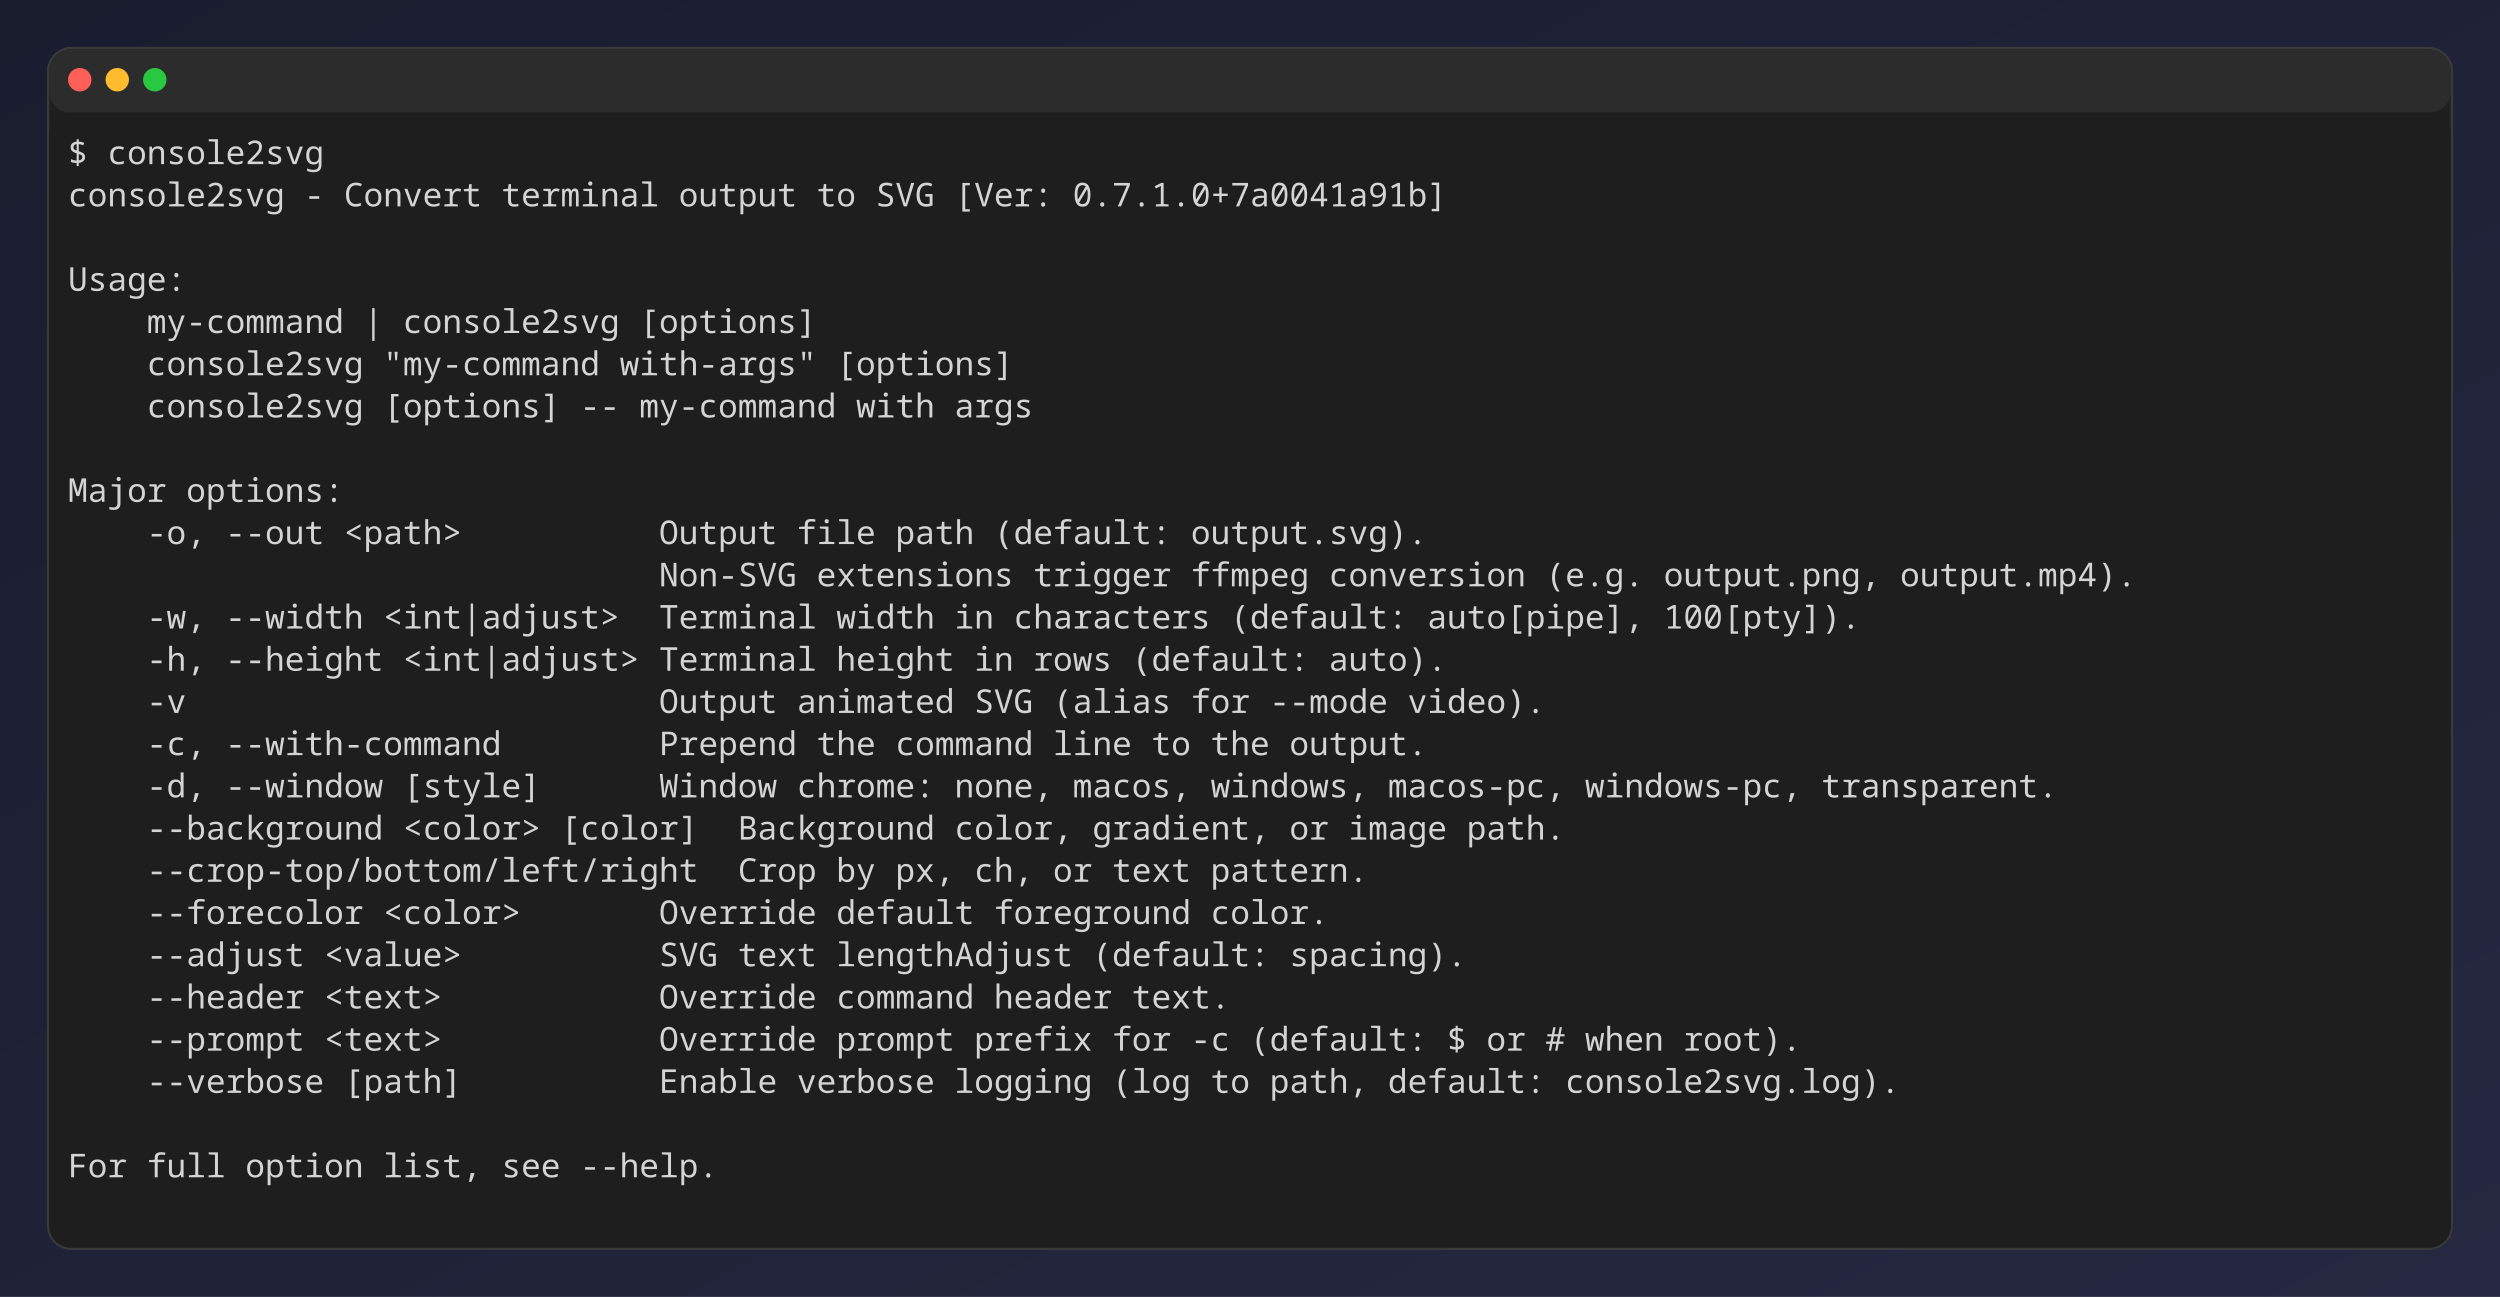
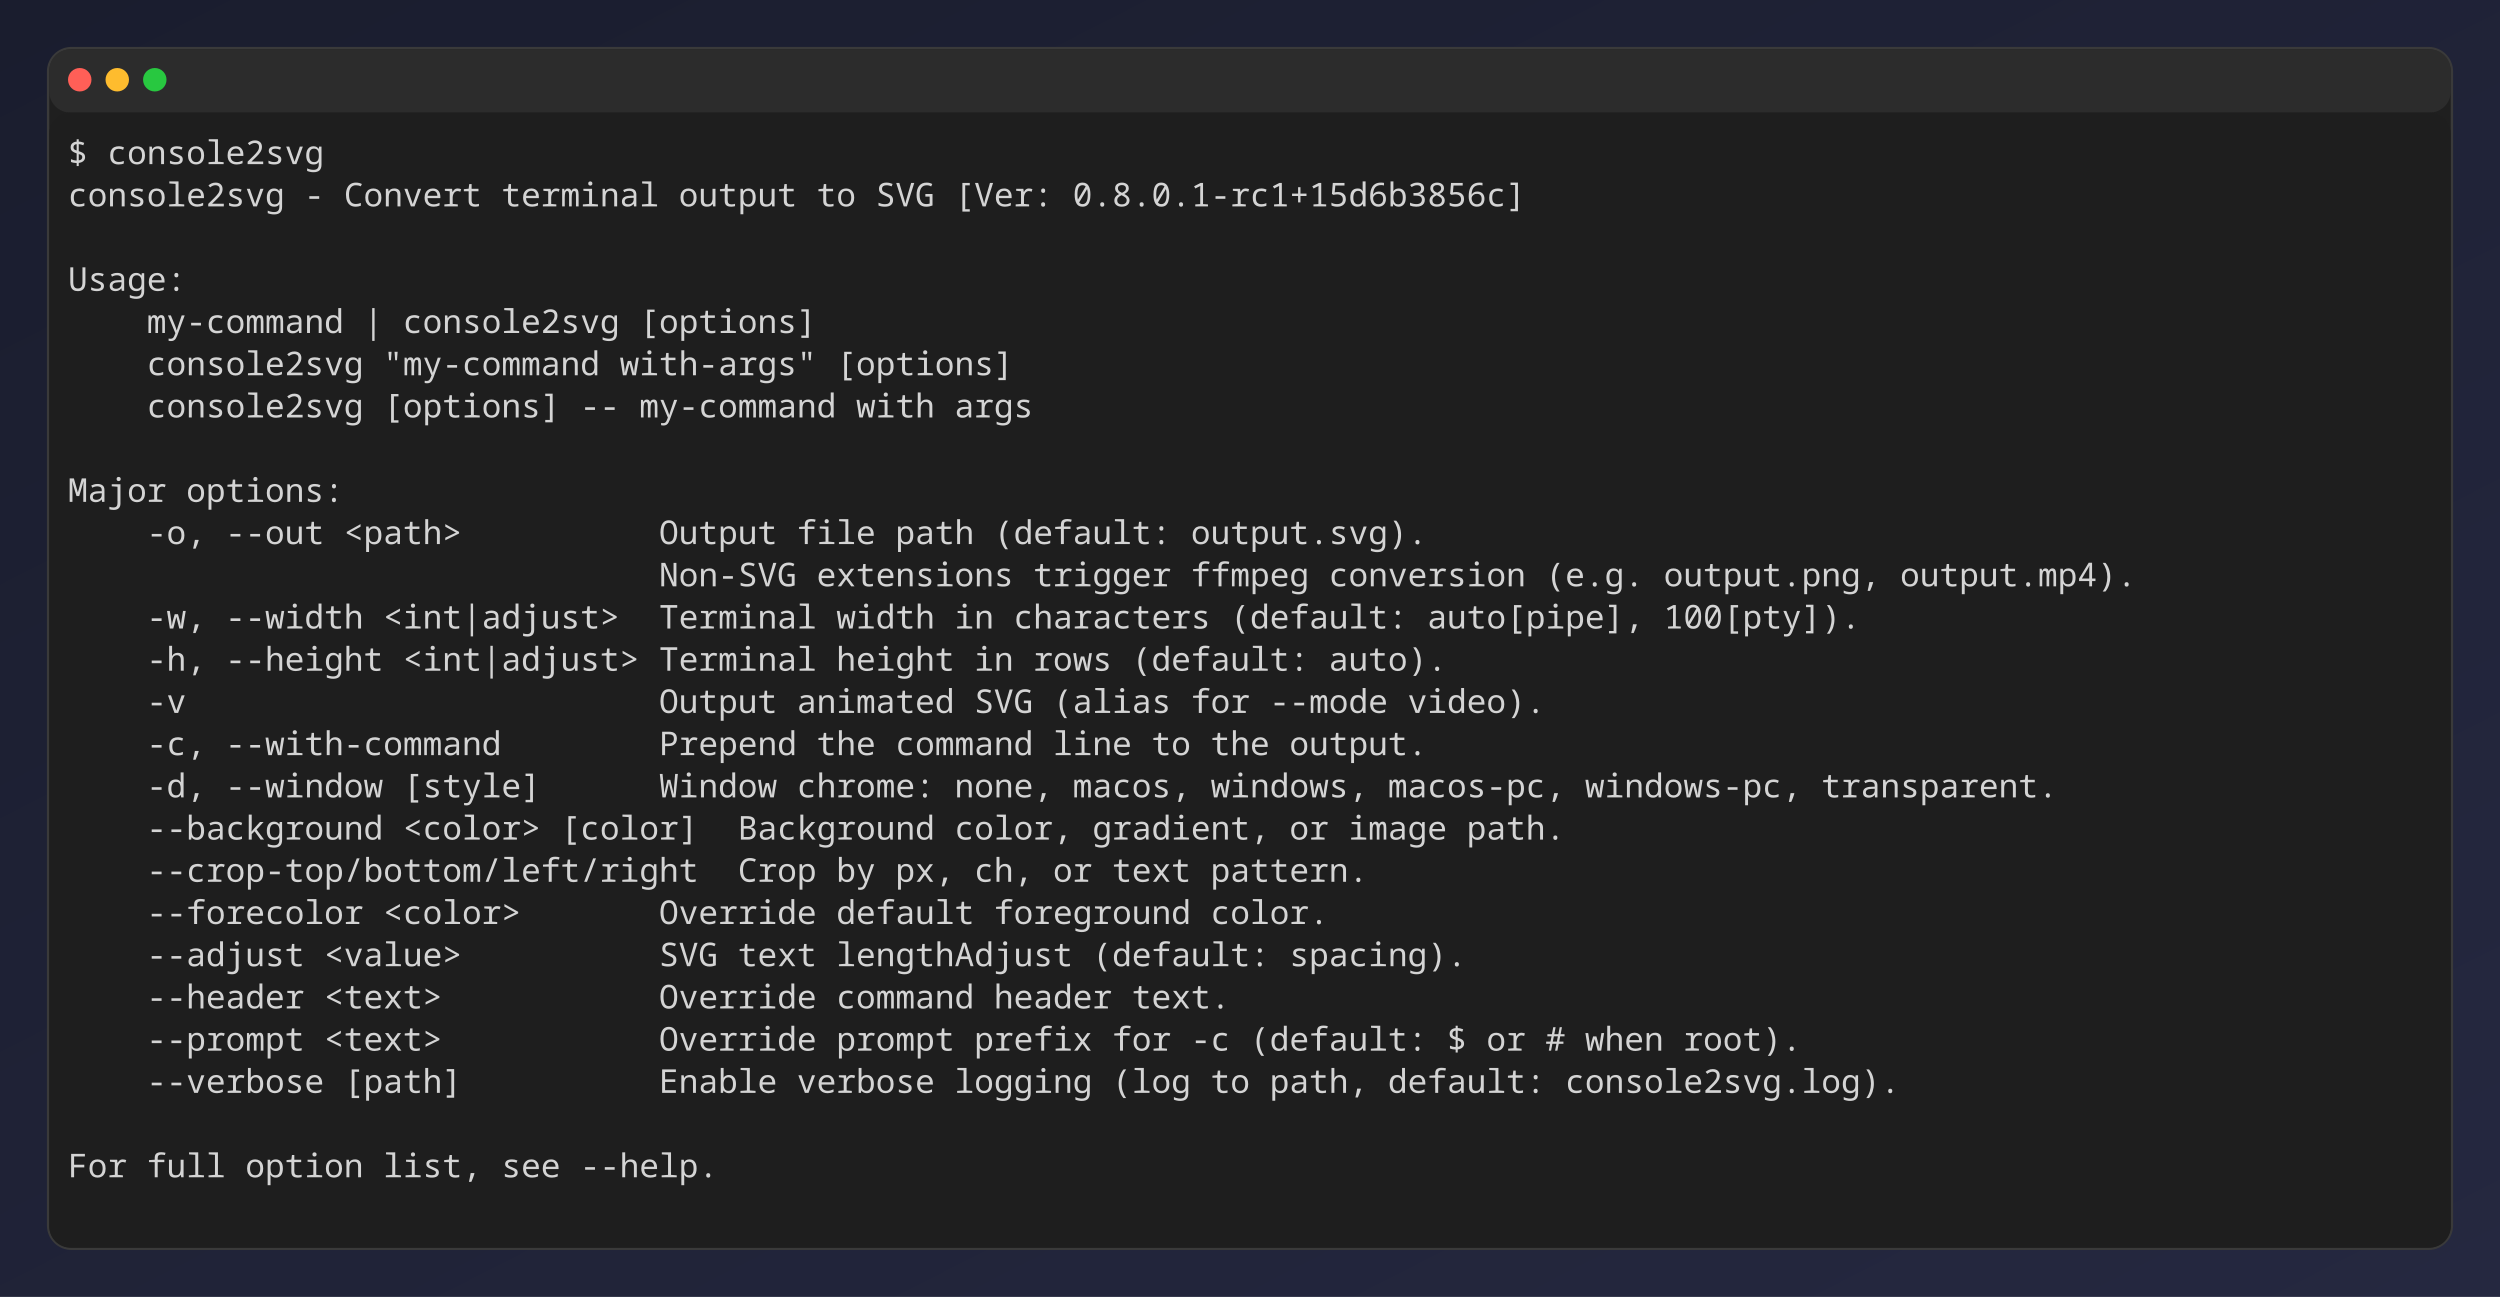
<svg xmlns="http://www.w3.org/2000/svg" width="1066" height="553" viewBox="0 0 1066 553" role="img" aria-label="console2svg output">
  <style>
.crt {
  font-family: ui-monospace,"JetBrains Mono","Cascadia Mono","Segoe UI Mono","Noto Sans Mono","SFMono-Regular",Menlo,Consolas,monospace;
  font-size: 14px;
}
text {
  dominant-baseline: alphabetic;
}
.bg {
  shape-rendering: crispEdges;
}
</style>
  <defs>
    <linearGradient id="desktop-bg" x1="0%" y1="0%" x2="100%" y2="100%">
      <stop offset="0%" stop-color="#1a1d2e" />
      <stop offset="100%" stop-color="#252840" />
    </linearGradient>
  </defs>
  <rect width="1066" height="553" fill="url(#desktop-bg)" />
  <rect x="20.5" y="20.5" rx="10" ry="10" width="1025" height="512" fill="#1f1f1f" stroke="#3a3a3a" />
  <rect x="21" y="21" rx="9" ry="9" width="1024" height="27" fill="#2c2c2c" />
  <circle cx="34" cy="34" r="5" fill="#ff5f57" />
  <circle cx="50" cy="34" r="5" fill="#febc2e" />
  <circle cx="66" cy="34" r="5" fill="#28c840" />
  <rect x="21" y="48" width="1024" height="484" rx="9" ry="9" fill="#1e1e1e" />
  <rect x="29" y="56" width="1008" height="18" fill="#1e1e1e" />
  <text class="crt" x="29" y="70" fill="#d4d4d4">$ console2svg</text>
  <g transform="translate(29 74)">
    <rect width="1008" height="450" fill="#1e1e1e" />
    <text class="crt" x="0" y="14" fill="#d4d4d4" textLength="92.4" lengthAdjust="spacing">console2svg</text>
    <text class="crt" x="100.8" y="14" fill="#d4d4d4" textLength="8.4" lengthAdjust="spacing">-</text>
    <text class="crt" x="117.6" y="14" fill="#d4d4d4" textLength="58.8" lengthAdjust="spacing">Convert</text>
    <text class="crt" x="184.8" y="14" fill="#d4d4d4" textLength="67.2" lengthAdjust="spacing">terminal</text>
    <text class="crt" x="260.4" y="14" fill="#d4d4d4" textLength="50.4" lengthAdjust="spacing">output</text>
    <text class="crt" x="319.2" y="14" fill="#d4d4d4" textLength="16.8" lengthAdjust="spacing">to</text>
    <text class="crt" x="344.4" y="14" fill="#d4d4d4" textLength="25.2" lengthAdjust="spacing">SVG</text>
    <text class="crt" x="378" y="14" fill="#d4d4d4" textLength="42" lengthAdjust="spacing">[Ver:</text>
-     <text class="crt" x="428.4" y="14" fill="#d4d4d4" textLength="159.6" lengthAdjust="spacing">0.7.1.0+7a0041a91b]</text>
+     <text class="crt" x="428.4" y="14" fill="#d4d4d4" textLength="193.2" lengthAdjust="spacing">0.8.0.1-rc1+15d6b3856c]</text>
    <text class="crt" x="0" y="50" fill="#d4d4d4" textLength="50.4" lengthAdjust="spacing">Usage:</text>
    <text class="crt" x="33.6" y="68" fill="#d4d4d4" textLength="84" lengthAdjust="spacing">my-command</text>
    <text class="crt" x="126" y="68" fill="#d4d4d4" textLength="8.4" lengthAdjust="spacing">|</text>
    <text class="crt" x="142.8" y="68" fill="#d4d4d4" textLength="92.4" lengthAdjust="spacing">console2svg</text>
    <text class="crt" x="243.6" y="68" fill="#d4d4d4" textLength="75.6" lengthAdjust="spacing">[options]</text>
    <text class="crt" x="33.6" y="86" fill="#d4d4d4" textLength="92.4" lengthAdjust="spacing">console2svg</text>
    <text class="crt" x="134.4" y="86" fill="#d4d4d4" textLength="92.4" lengthAdjust="spacing">"my-command</text>
    <text class="crt" x="235.2" y="86" fill="#d4d4d4" textLength="84" lengthAdjust="spacing">with-args"</text>
    <text class="crt" x="327.6" y="86" fill="#d4d4d4" textLength="75.6" lengthAdjust="spacing">[options]</text>
    <text class="crt" x="33.6" y="104" fill="#d4d4d4" textLength="92.4" lengthAdjust="spacing">console2svg</text>
    <text class="crt" x="134.4" y="104" fill="#d4d4d4" textLength="75.6" lengthAdjust="spacing">[options]</text>
    <text class="crt" x="218.4" y="104" fill="#d4d4d4" textLength="16.8" lengthAdjust="spacing">--</text>
    <text class="crt" x="243.6" y="104" fill="#d4d4d4" textLength="84" lengthAdjust="spacing">my-command</text>
    <text class="crt" x="336" y="104" fill="#d4d4d4" textLength="33.6" lengthAdjust="spacing">with</text>
    <text class="crt" x="378" y="104" fill="#d4d4d4" textLength="33.6" lengthAdjust="spacing">args</text>
    <text class="crt" x="0" y="140" fill="#d4d4d4" textLength="42" lengthAdjust="spacing">Major</text>
    <text class="crt" x="50.4" y="140" fill="#d4d4d4" textLength="67.2" lengthAdjust="spacing">options:</text>
    <text class="crt" x="33.6" y="158" fill="#d4d4d4" textLength="25.2" lengthAdjust="spacing">-o,</text>
    <text class="crt" x="67.2" y="158" fill="#d4d4d4" textLength="42" lengthAdjust="spacing">--out</text>
    <text class="crt" x="117.6" y="158" fill="#d4d4d4" textLength="50.4" lengthAdjust="spacing">&lt;path&gt;</text>
    <text class="crt" x="252" y="158" fill="#d4d4d4" textLength="50.4" lengthAdjust="spacing">Output</text>
    <text class="crt" x="310.8" y="158" fill="#d4d4d4" textLength="33.6" lengthAdjust="spacing">file</text>
    <text class="crt" x="352.8" y="158" fill="#d4d4d4" textLength="33.6" lengthAdjust="spacing">path</text>
    <text class="crt" x="394.8" y="158" fill="#d4d4d4" textLength="75.6" lengthAdjust="spacing">(default:</text>
    <text class="crt" x="478.8" y="158" fill="#d4d4d4" textLength="100.8" lengthAdjust="spacing">output.svg).</text>
    <text class="crt" x="252" y="176" fill="#d4d4d4" textLength="58.8" lengthAdjust="spacing">Non-SVG</text>
    <text class="crt" x="319.2" y="176" fill="#d4d4d4" textLength="84" lengthAdjust="spacing">extensions</text>
    <text class="crt" x="411.6" y="176" fill="#d4d4d4" textLength="58.8" lengthAdjust="spacing">trigger</text>
    <text class="crt" x="478.8" y="176" fill="#d4d4d4" textLength="50.4" lengthAdjust="spacing">ffmpeg</text>
    <text class="crt" x="537.6" y="176" fill="#d4d4d4" textLength="84" lengthAdjust="spacing">conversion</text>
    <text class="crt" x="630" y="176" fill="#d4d4d4" textLength="42" lengthAdjust="spacing">(e.g.</text>
    <text class="crt" x="680.4" y="176" fill="#d4d4d4" textLength="92.4" lengthAdjust="spacing">output.png,</text>
    <text class="crt" x="781.2" y="176" fill="#d4d4d4" textLength="100.8" lengthAdjust="spacing">output.mp4).</text>
    <text class="crt" x="33.6" y="194" fill="#d4d4d4" textLength="25.2" lengthAdjust="spacing">-w,</text>
    <text class="crt" x="67.2" y="194" fill="#d4d4d4" textLength="58.8" lengthAdjust="spacing">--width</text>
    <text class="crt" x="134.4" y="194" fill="#d4d4d4" textLength="100.8" lengthAdjust="spacing">&lt;int|adjust&gt;</text>
    <text class="crt" x="252" y="194" fill="#d4d4d4" textLength="67.2" lengthAdjust="spacing">Terminal</text>
    <text class="crt" x="327.6" y="194" fill="#d4d4d4" textLength="42" lengthAdjust="spacing">width</text>
    <text class="crt" x="378" y="194" fill="#d4d4d4" textLength="16.8" lengthAdjust="spacing">in</text>
    <text class="crt" x="403.2" y="194" fill="#d4d4d4" textLength="84" lengthAdjust="spacing">characters</text>
    <text class="crt" x="495.6" y="194" fill="#d4d4d4" textLength="75.6" lengthAdjust="spacing">(default:</text>
    <text class="crt" x="579.6" y="194" fill="#d4d4d4" textLength="92.4" lengthAdjust="spacing">auto[pipe],</text>
    <text class="crt" x="680.4" y="194" fill="#d4d4d4" textLength="84" lengthAdjust="spacing">100[pty]).</text>
    <text class="crt" x="33.6" y="212" fill="#d4d4d4" textLength="25.2" lengthAdjust="spacing">-h,</text>
    <text class="crt" x="67.2" y="212" fill="#d4d4d4" textLength="67.2" lengthAdjust="spacing">--height</text>
    <text class="crt" x="142.8" y="212" fill="#d4d4d4" textLength="100.8" lengthAdjust="spacing">&lt;int|adjust&gt;</text>
    <text class="crt" x="252" y="212" fill="#d4d4d4" textLength="67.2" lengthAdjust="spacing">Terminal</text>
    <text class="crt" x="327.6" y="212" fill="#d4d4d4" textLength="50.4" lengthAdjust="spacing">height</text>
    <text class="crt" x="386.4" y="212" fill="#d4d4d4" textLength="16.8" lengthAdjust="spacing">in</text>
    <text class="crt" x="411.6" y="212" fill="#d4d4d4" textLength="33.6" lengthAdjust="spacing">rows</text>
    <text class="crt" x="453.6" y="212" fill="#d4d4d4" textLength="75.6" lengthAdjust="spacing">(default:</text>
    <text class="crt" x="537.6" y="212" fill="#d4d4d4" textLength="50.4" lengthAdjust="spacing">auto).</text>
    <text class="crt" x="33.6" y="230" fill="#d4d4d4" textLength="16.8" lengthAdjust="spacing">-v</text>
    <text class="crt" x="252" y="230" fill="#d4d4d4" textLength="50.4" lengthAdjust="spacing">Output</text>
    <text class="crt" x="310.8" y="230" fill="#d4d4d4" textLength="67.2" lengthAdjust="spacing">animated</text>
    <text class="crt" x="386.4" y="230" fill="#d4d4d4" textLength="25.2" lengthAdjust="spacing">SVG</text>
    <text class="crt" x="420" y="230" fill="#d4d4d4" textLength="50.4" lengthAdjust="spacing">(alias</text>
    <text class="crt" x="478.8" y="230" fill="#d4d4d4" textLength="25.2" lengthAdjust="spacing">for</text>
    <text class="crt" x="512.4" y="230" fill="#d4d4d4" textLength="50.4" lengthAdjust="spacing">--mode</text>
    <text class="crt" x="571.2" y="230" fill="#d4d4d4" textLength="58.8" lengthAdjust="spacing">video).</text>
    <text class="crt" x="33.6" y="248" fill="#d4d4d4" textLength="25.2" lengthAdjust="spacing">-c,</text>
    <text class="crt" x="67.2" y="248" fill="#d4d4d4" textLength="117.6" lengthAdjust="spacing">--with-command</text>
    <text class="crt" x="252" y="248" fill="#d4d4d4" textLength="58.8" lengthAdjust="spacing">Prepend</text>
    <text class="crt" x="319.2" y="248" fill="#d4d4d4" textLength="25.2" lengthAdjust="spacing">the</text>
    <text class="crt" x="352.8" y="248" fill="#d4d4d4" textLength="58.8" lengthAdjust="spacing">command</text>
    <text class="crt" x="420" y="248" fill="#d4d4d4" textLength="33.6" lengthAdjust="spacing">line</text>
    <text class="crt" x="462" y="248" fill="#d4d4d4" textLength="16.8" lengthAdjust="spacing">to</text>
    <text class="crt" x="487.2" y="248" fill="#d4d4d4" textLength="25.2" lengthAdjust="spacing">the</text>
    <text class="crt" x="520.8" y="248" fill="#d4d4d4" textLength="58.8" lengthAdjust="spacing">output.</text>
    <text class="crt" x="33.6" y="266" fill="#d4d4d4" textLength="25.2" lengthAdjust="spacing">-d,</text>
    <text class="crt" x="67.2" y="266" fill="#d4d4d4" textLength="67.2" lengthAdjust="spacing">--window</text>
    <text class="crt" x="142.8" y="266" fill="#d4d4d4" textLength="58.8" lengthAdjust="spacing">[style]</text>
    <text class="crt" x="252" y="266" fill="#d4d4d4" textLength="50.4" lengthAdjust="spacing">Window</text>
    <text class="crt" x="310.8" y="266" fill="#d4d4d4" textLength="58.8" lengthAdjust="spacing">chrome:</text>
    <text class="crt" x="378" y="266" fill="#d4d4d4" textLength="42" lengthAdjust="spacing">none,</text>
    <text class="crt" x="428.4" y="266" fill="#d4d4d4" textLength="50.4" lengthAdjust="spacing">macos,</text>
    <text class="crt" x="487.2" y="266" fill="#d4d4d4" textLength="67.2" lengthAdjust="spacing">windows,</text>
    <text class="crt" x="562.8" y="266" fill="#d4d4d4" textLength="75.6" lengthAdjust="spacing">macos-pc,</text>
    <text class="crt" x="646.8" y="266" fill="#d4d4d4" textLength="92.4" lengthAdjust="spacing">windows-pc,</text>
    <text class="crt" x="747.6" y="266" fill="#d4d4d4" textLength="100.8" lengthAdjust="spacing">transparent.</text>
    <text class="crt" x="33.6" y="284" fill="#d4d4d4" textLength="100.8" lengthAdjust="spacing">--background</text>
    <text class="crt" x="142.8" y="284" fill="#d4d4d4" textLength="58.8" lengthAdjust="spacing">&lt;color&gt;</text>
    <text class="crt" x="210" y="284" fill="#d4d4d4" textLength="58.8" lengthAdjust="spacing">[color]</text>
    <text class="crt" x="285.6" y="284" fill="#d4d4d4" textLength="84" lengthAdjust="spacing">Background</text>
    <text class="crt" x="378" y="284" fill="#d4d4d4" textLength="50.4" lengthAdjust="spacing">color,</text>
    <text class="crt" x="436.8" y="284" fill="#d4d4d4" textLength="75.6" lengthAdjust="spacing">gradient,</text>
    <text class="crt" x="520.8" y="284" fill="#d4d4d4" textLength="16.8" lengthAdjust="spacing">or</text>
    <text class="crt" x="546" y="284" fill="#d4d4d4" textLength="42" lengthAdjust="spacing">image</text>
    <text class="crt" x="596.4" y="284" fill="#d4d4d4" textLength="42" lengthAdjust="spacing">path.</text>
    <text class="crt" x="33.6" y="302" fill="#d4d4d4" textLength="235.2" lengthAdjust="spacing">--crop-top/bottom/left/right</text>
    <text class="crt" x="285.6" y="302" fill="#d4d4d4" textLength="33.6" lengthAdjust="spacing">Crop</text>
    <text class="crt" x="327.6" y="302" fill="#d4d4d4" textLength="16.8" lengthAdjust="spacing">by</text>
    <text class="crt" x="352.8" y="302" fill="#d4d4d4" textLength="25.2" lengthAdjust="spacing">px,</text>
    <text class="crt" x="386.4" y="302" fill="#d4d4d4" textLength="25.2" lengthAdjust="spacing">ch,</text>
    <text class="crt" x="420" y="302" fill="#d4d4d4" textLength="16.8" lengthAdjust="spacing">or</text>
    <text class="crt" x="445.2" y="302" fill="#d4d4d4" textLength="33.6" lengthAdjust="spacing">text</text>
    <text class="crt" x="487.2" y="302" fill="#d4d4d4" textLength="67.2" lengthAdjust="spacing">pattern.</text>
    <text class="crt" x="33.6" y="320" fill="#d4d4d4" textLength="92.4" lengthAdjust="spacing">--forecolor</text>
    <text class="crt" x="134.4" y="320" fill="#d4d4d4" textLength="58.8" lengthAdjust="spacing">&lt;color&gt;</text>
    <text class="crt" x="252" y="320" fill="#d4d4d4" textLength="67.2" lengthAdjust="spacing">Override</text>
    <text class="crt" x="327.6" y="320" fill="#d4d4d4" textLength="58.8" lengthAdjust="spacing">default</text>
    <text class="crt" x="394.8" y="320" fill="#d4d4d4" textLength="84" lengthAdjust="spacing">foreground</text>
    <text class="crt" x="487.2" y="320" fill="#d4d4d4" textLength="50.4" lengthAdjust="spacing">color.</text>
    <text class="crt" x="33.6" y="338" fill="#d4d4d4" textLength="67.2" lengthAdjust="spacing">--adjust</text>
    <text class="crt" x="109.2" y="338" fill="#d4d4d4" textLength="58.8" lengthAdjust="spacing">&lt;value&gt;</text>
    <text class="crt" x="252" y="338" fill="#d4d4d4" textLength="25.2" lengthAdjust="spacing">SVG</text>
    <text class="crt" x="285.6" y="338" fill="#d4d4d4" textLength="33.6" lengthAdjust="spacing">text</text>
    <text class="crt" x="327.6" y="338" fill="#d4d4d4" textLength="100.8" lengthAdjust="spacing">lengthAdjust</text>
    <text class="crt" x="436.8" y="338" fill="#d4d4d4" textLength="75.6" lengthAdjust="spacing">(default:</text>
    <text class="crt" x="520.8" y="338" fill="#d4d4d4" textLength="75.6" lengthAdjust="spacing">spacing).</text>
    <text class="crt" x="33.6" y="356" fill="#d4d4d4" textLength="67.2" lengthAdjust="spacing">--header</text>
    <text class="crt" x="109.2" y="356" fill="#d4d4d4" textLength="50.4" lengthAdjust="spacing">&lt;text&gt;</text>
    <text class="crt" x="252" y="356" fill="#d4d4d4" textLength="67.2" lengthAdjust="spacing">Override</text>
    <text class="crt" x="327.6" y="356" fill="#d4d4d4" textLength="58.8" lengthAdjust="spacing">command</text>
    <text class="crt" x="394.8" y="356" fill="#d4d4d4" textLength="50.4" lengthAdjust="spacing">header</text>
    <text class="crt" x="453.6" y="356" fill="#d4d4d4" textLength="42" lengthAdjust="spacing">text.</text>
    <text class="crt" x="33.6" y="374" fill="#d4d4d4" textLength="67.2" lengthAdjust="spacing">--prompt</text>
    <text class="crt" x="109.2" y="374" fill="#d4d4d4" textLength="50.4" lengthAdjust="spacing">&lt;text&gt;</text>
    <text class="crt" x="252" y="374" fill="#d4d4d4" textLength="67.2" lengthAdjust="spacing">Override</text>
    <text class="crt" x="327.6" y="374" fill="#d4d4d4" textLength="50.4" lengthAdjust="spacing">prompt</text>
    <text class="crt" x="386.4" y="374" fill="#d4d4d4" textLength="50.4" lengthAdjust="spacing">prefix</text>
    <text class="crt" x="445.2" y="374" fill="#d4d4d4" textLength="25.2" lengthAdjust="spacing">for</text>
    <text class="crt" x="478.8" y="374" fill="#d4d4d4" textLength="16.8" lengthAdjust="spacing">-c</text>
    <text class="crt" x="504" y="374" fill="#d4d4d4" textLength="75.6" lengthAdjust="spacing">(default:</text>
    <text class="crt" x="588" y="374" fill="#d4d4d4" textLength="8.4" lengthAdjust="spacing">$</text>
    <text class="crt" x="604.8" y="374" fill="#d4d4d4" textLength="16.8" lengthAdjust="spacing">or</text>
    <text class="crt" x="630" y="374" fill="#d4d4d4" textLength="8.4" lengthAdjust="spacing">#</text>
    <text class="crt" x="646.8" y="374" fill="#d4d4d4" textLength="33.6" lengthAdjust="spacing">when</text>
    <text class="crt" x="688.8" y="374" fill="#d4d4d4" textLength="50.4" lengthAdjust="spacing">root).</text>
    <text class="crt" x="33.6" y="392" fill="#d4d4d4" textLength="75.6" lengthAdjust="spacing">--verbose</text>
    <text class="crt" x="117.6" y="392" fill="#d4d4d4" textLength="50.4" lengthAdjust="spacing">[path]</text>
    <text class="crt" x="252" y="392" fill="#d4d4d4" textLength="50.4" lengthAdjust="spacing">Enable</text>
    <text class="crt" x="310.8" y="392" fill="#d4d4d4" textLength="58.8" lengthAdjust="spacing">verbose</text>
    <text class="crt" x="378" y="392" fill="#d4d4d4" textLength="58.8" lengthAdjust="spacing">logging</text>
    <text class="crt" x="445.2" y="392" fill="#d4d4d4" textLength="33.6" lengthAdjust="spacing">(log</text>
    <text class="crt" x="487.2" y="392" fill="#d4d4d4" textLength="16.8" lengthAdjust="spacing">to</text>
    <text class="crt" x="512.4" y="392" fill="#d4d4d4" textLength="42" lengthAdjust="spacing">path,</text>
    <text class="crt" x="562.8" y="392" fill="#d4d4d4" textLength="67.2" lengthAdjust="spacing">default:</text>
    <text class="crt" x="638.4" y="392" fill="#d4d4d4" textLength="142.8" lengthAdjust="spacing">console2svg.log).</text>
    <text class="crt" x="0" y="428" fill="#d4d4d4" textLength="25.2" lengthAdjust="spacing">For</text>
    <text class="crt" x="33.6" y="428" fill="#d4d4d4" textLength="33.6" lengthAdjust="spacing">full</text>
    <text class="crt" x="75.6" y="428" fill="#d4d4d4" textLength="50.4" lengthAdjust="spacing">option</text>
    <text class="crt" x="134.4" y="428" fill="#d4d4d4" textLength="42" lengthAdjust="spacing">list,</text>
    <text class="crt" x="184.8" y="428" fill="#d4d4d4" textLength="25.2" lengthAdjust="spacing">see</text>
    <text class="crt" x="218.4" y="428" fill="#d4d4d4" textLength="58.8" lengthAdjust="spacing">--help.</text>
  </g>
</svg>
